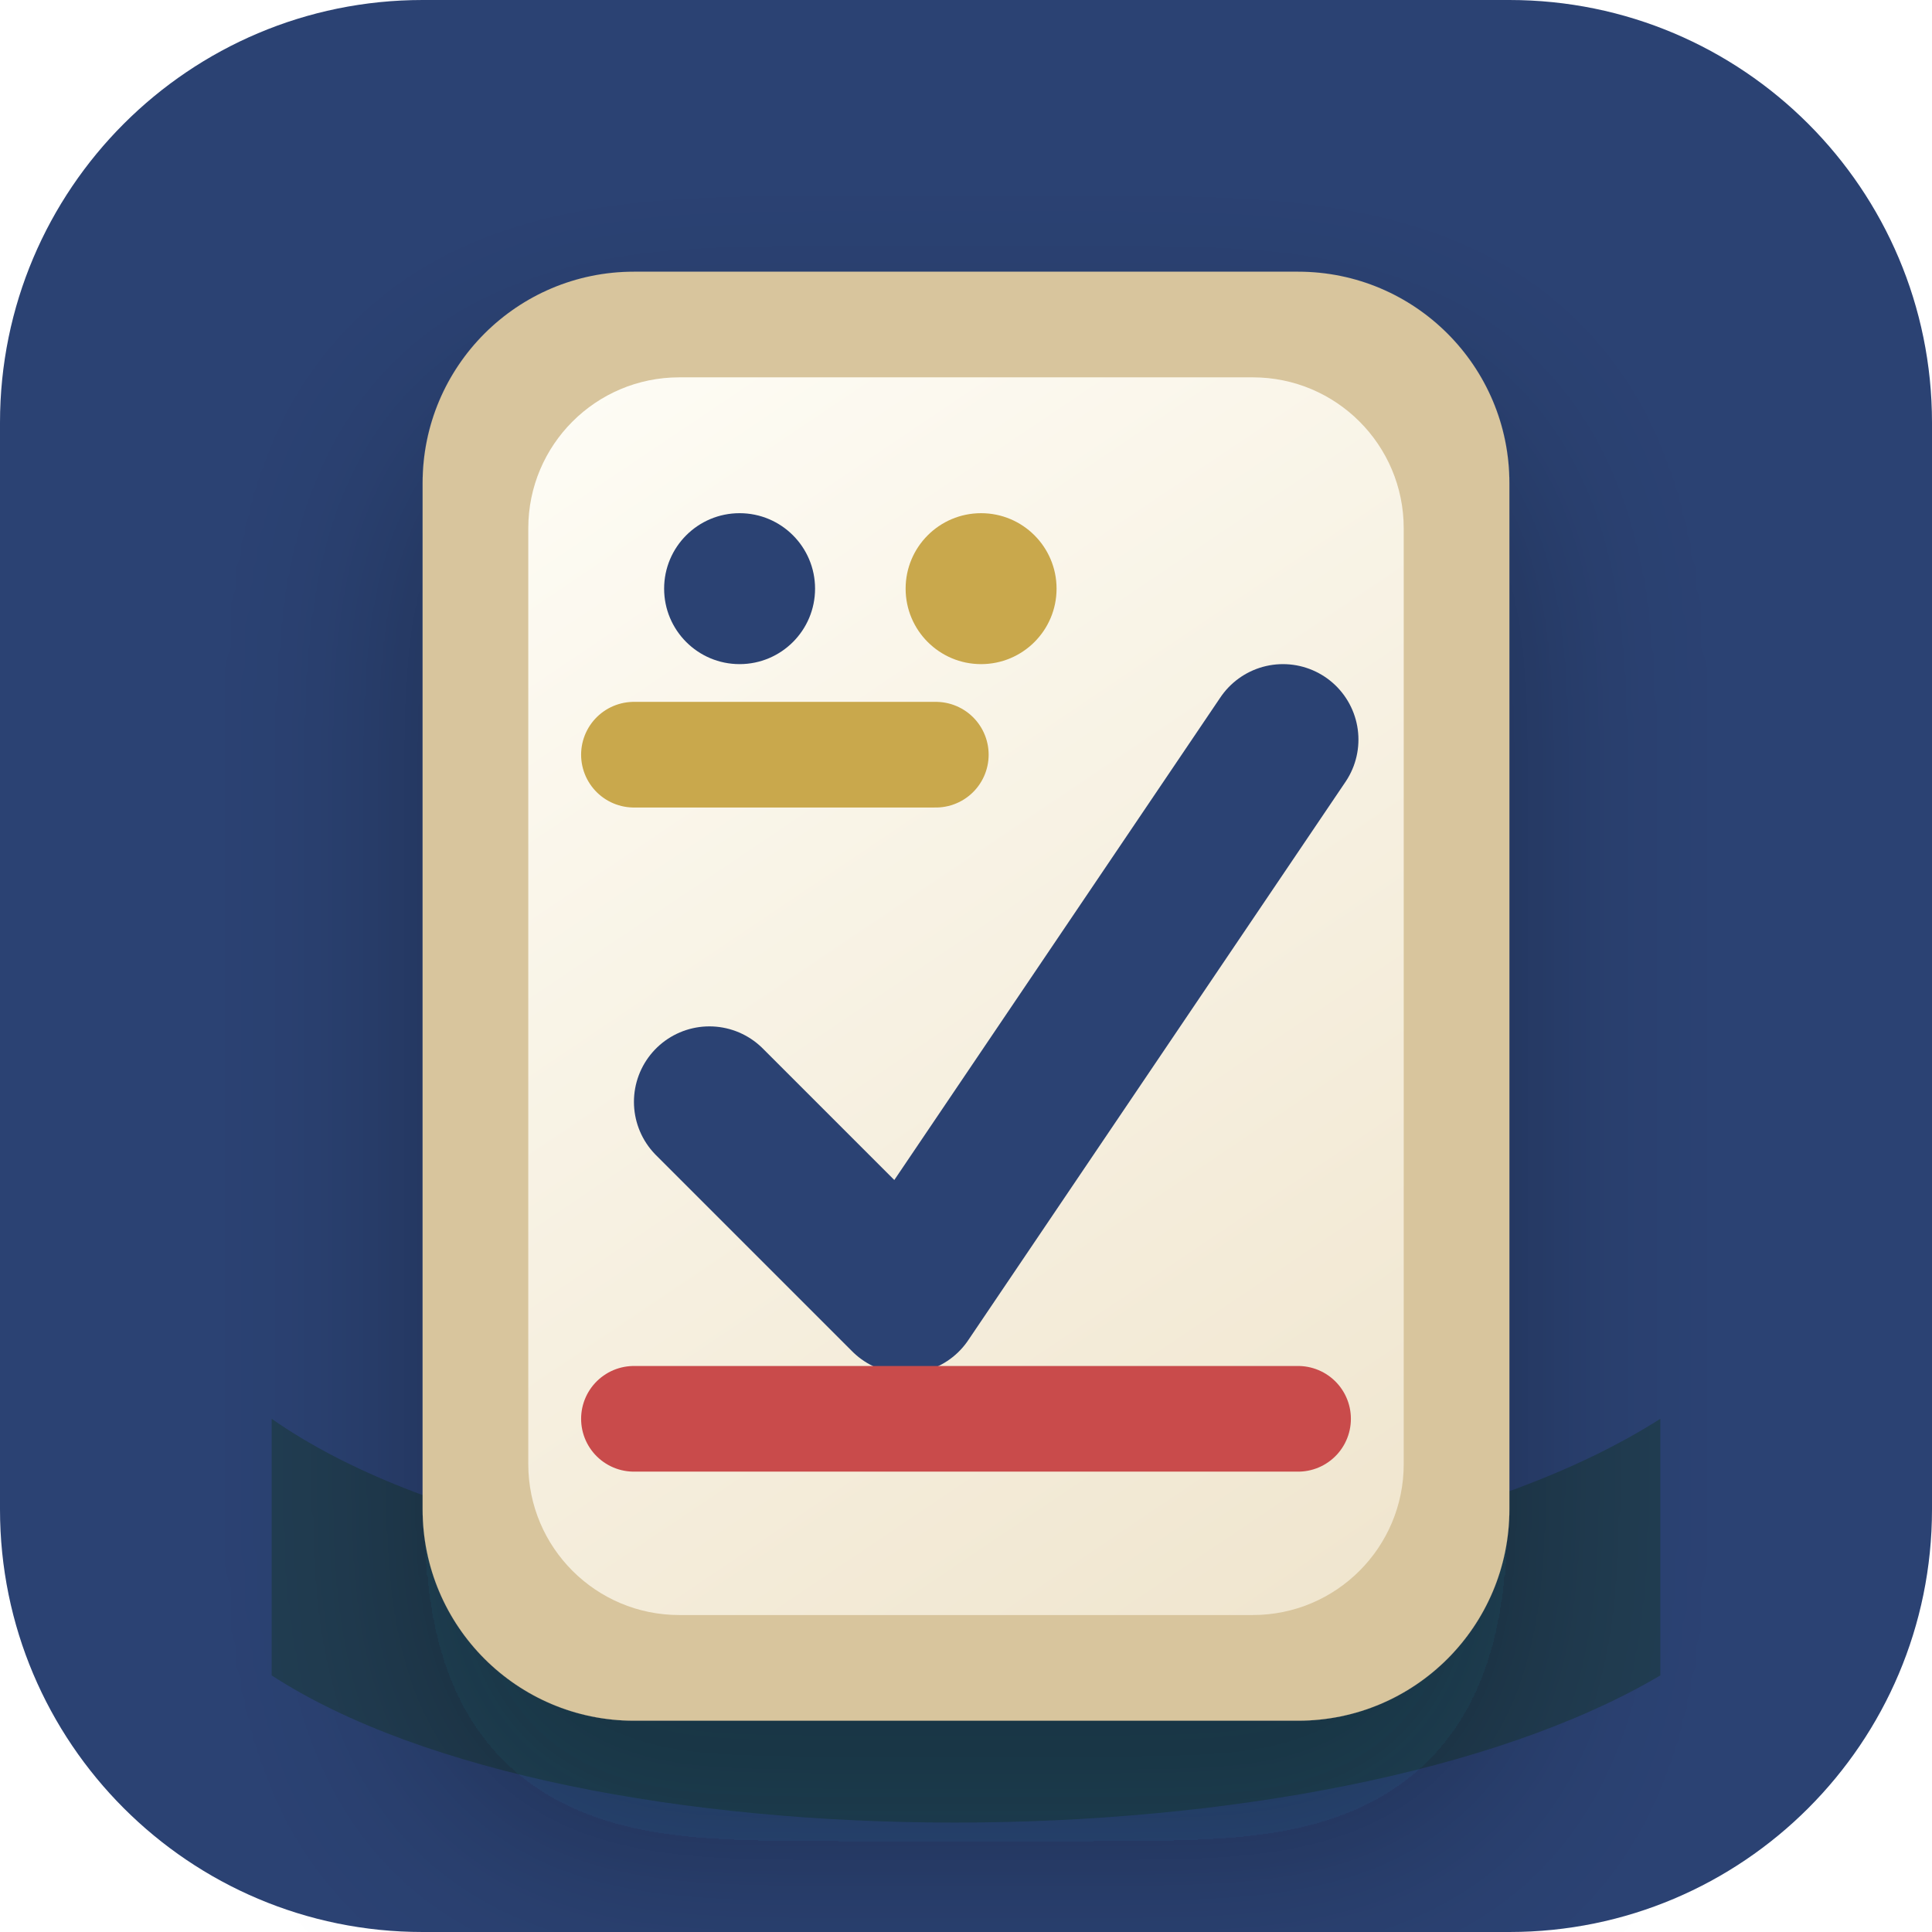
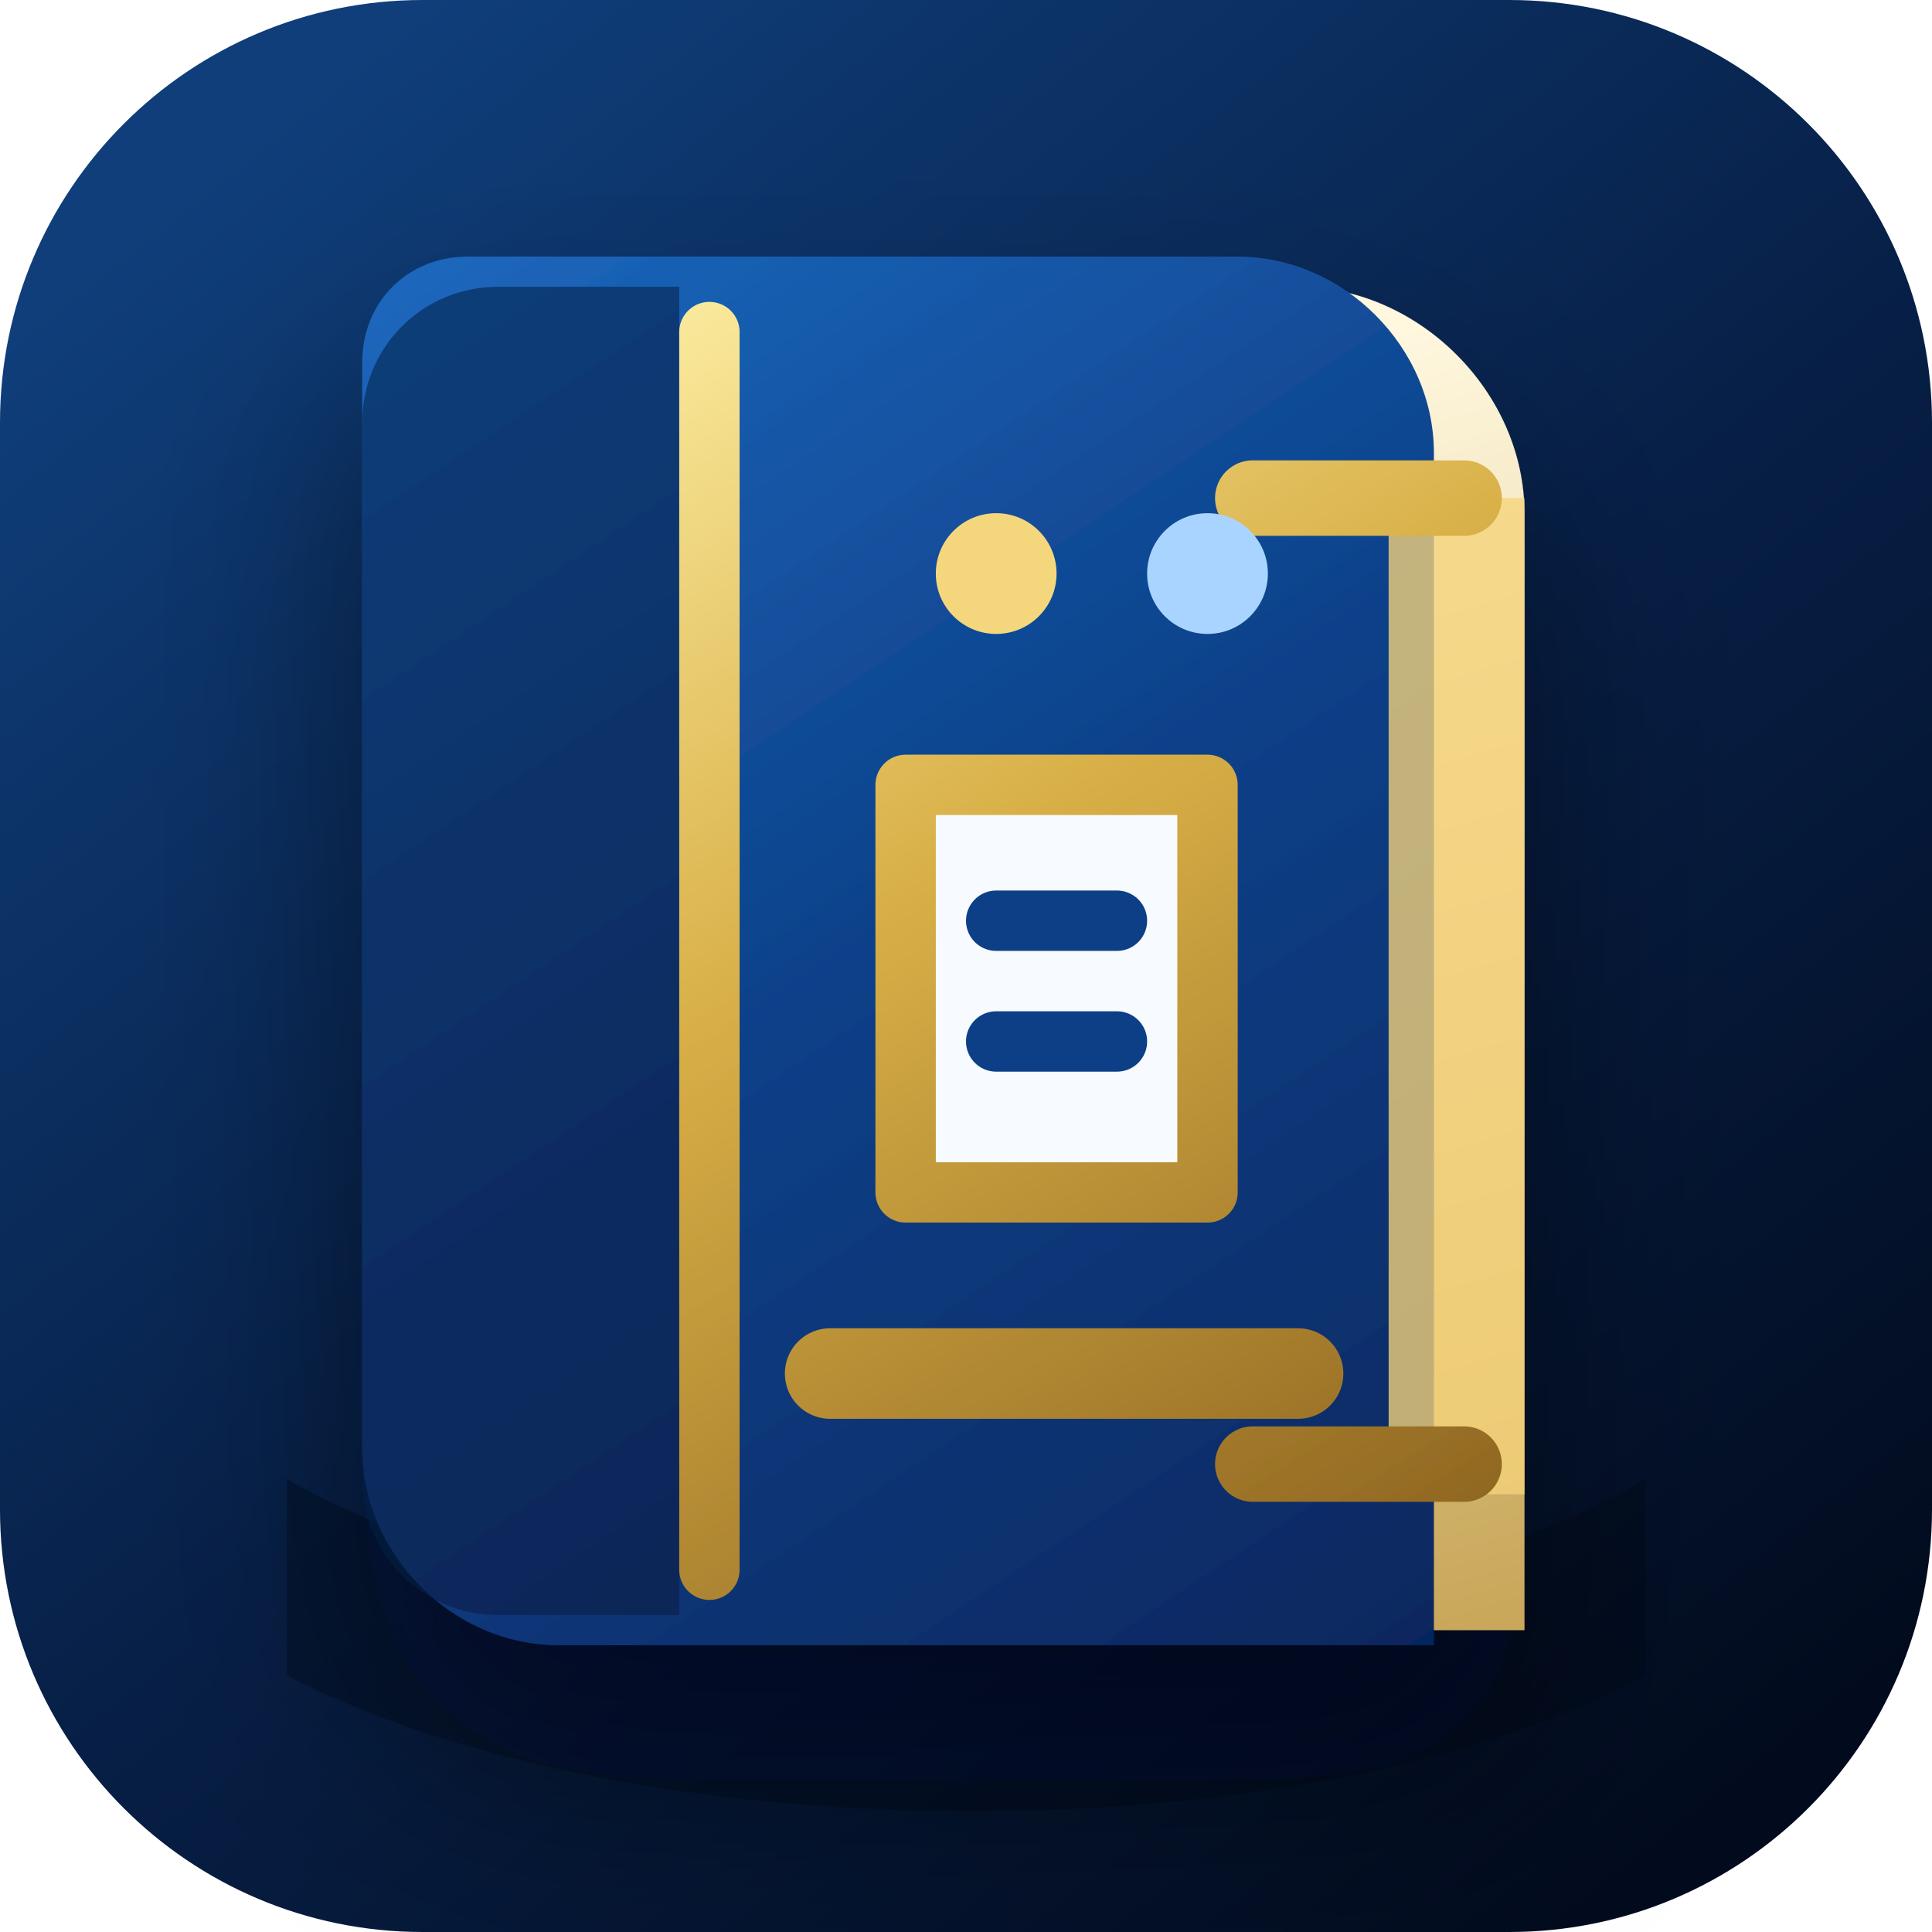
- <svg xmlns="http://www.w3.org/2000/svg" viewBox="0 0 128 128" role="img" aria-label="Nankiru app logo">
+ <svg xmlns="http://www.w3.org/2000/svg" viewBox="0 0 128 128" role="img" aria-label="Nankiru training notebook logo">
  <defs>
-     <linearGradient id="face" x1="34" y1="18" x2="96" y2="110" gradientUnits="userSpaceOnUse">
-       <stop offset="0" stop-color="#fffef8" />
-       <stop offset="1" stop-color="#efe4cc" />
+     <linearGradient id="bg" x1="18" y1="8" x2="110" y2="124" gradientUnits="userSpaceOnUse">
+       <stop offset="0" stop-color="#0f3e7a" />
+       <stop offset="0.52" stop-color="#071f46" />
+       <stop offset="1" stop-color="#020b1d" />
    </linearGradient>
-     <filter id="shadow" x="-20%" y="-20%" width="140%" height="150%">
-       <feDropShadow dx="0" dy="8" stdDeviation="7" flood-color="#0b2a1a" flood-opacity="0.3" />
+     <linearGradient id="cover" x1="34" y1="15" x2="98" y2="111" gradientUnits="userSpaceOnUse">
+       <stop offset="0" stop-color="#1b66bb" />
+       <stop offset="0.48" stop-color="#0d3f87" />
+       <stop offset="1" stop-color="#06265c" />
+     </linearGradient>
+     <linearGradient id="gold" x1="35" y1="20" x2="90" y2="108" gradientUnits="userSpaceOnUse">
+       <stop offset="0" stop-color="#fff1a8" />
+       <stop offset="0.45" stop-color="#d8af46" />
+       <stop offset="1" stop-color="#8d6420" />
+     </linearGradient>
+     <linearGradient id="paper" x1="81" y1="25" x2="105" y2="105" gradientUnits="userSpaceOnUse">
+       <stop offset="0" stop-color="#fff8df" />
+       <stop offset="1" stop-color="#c9a85b" />
+     </linearGradient>
+     <filter id="shadow" x="-25%" y="-20%" width="150%" height="150%">
+       <feDropShadow dx="0" dy="9" stdDeviation="7" flood-color="#000814" flood-opacity="0.45" />
    </filter>
  </defs>
-   <rect width="128" height="128" rx="28" fill="#2b4273" />
-   <path d="M18 94c20 14 70 14 92 0v17c-22 13-72 13-92 0z" fill="#123624" opacity="0.42" />
+   <rect width="128" height="128" rx="28" fill="url(#bg)" />
+   <path d="M19 98c23 13 68 13 90 0v13c-22 12-67 12-90 0z" fill="#000814" opacity="0.38" />
  <g filter="url(#shadow)">
-     <rect x="28" y="18" width="72" height="96" rx="14" fill="#d8c59d" />
-     <rect x="35" y="25" width="58" height="82" rx="10" fill="url(#face)" />
+     <path d="M31 19h55c8 0 15 7 15 15v74H40c-8 0-15-7-15-15V25c0-3 3-6 6-6z" fill="url(#paper)" />
+     <path d="M31 17h51c7 0 13 6 13 13v79H37c-7 0-13-6-13-13V24c0-4 3-7 7-7z" fill="url(#cover)" />
+     <path d="M33 19h12v88H33c-5 0-9-4-9-9V28c0-5 4-9 9-9z" fill="#041b42" opacity="0.55" />
+     <path d="M47 22v82" stroke="url(#gold)" stroke-width="4" stroke-linecap="round" />
+     <path d="M92 33h9v66h-9z" fill="#f6d37a" opacity="0.78" />
+     <path d="M83 33h14" stroke="url(#gold)" stroke-width="5" stroke-linecap="round" />
+     <path d="M83 97h14" stroke="url(#gold)" stroke-width="5" stroke-linecap="round" />
  </g>
-   <path d="M47 73l13 13 25-37" fill="none" stroke="#2b4273" stroke-width="10" stroke-linecap="round" stroke-linejoin="round" />
-   <path d="M42 50h20" stroke="#c9a84c" stroke-width="7" stroke-linecap="round" />
-   <path d="M42 94h44" stroke="#c94b4b" stroke-width="7" stroke-linecap="round" />
-   <circle cx="49" cy="39" r="5" fill="#2b4273" />
-   <circle cx="65" cy="39" r="5" fill="#c9a84c" />
+   <path d="M60 52h20v27H60z" fill="#f7fbff" stroke="url(#gold)" stroke-width="4" stroke-linejoin="round" />
+   <path d="M66 61h8M66 69h8" stroke="#0d3f87" stroke-width="4" stroke-linecap="round" />
+   <path d="M55 91h31" stroke="url(#gold)" stroke-width="6" stroke-linecap="round" />
+   <circle cx="66" cy="38" r="4" fill="#f4d77d" />
+   <circle cx="80" cy="38" r="4" fill="#a9d4ff" />
</svg>
